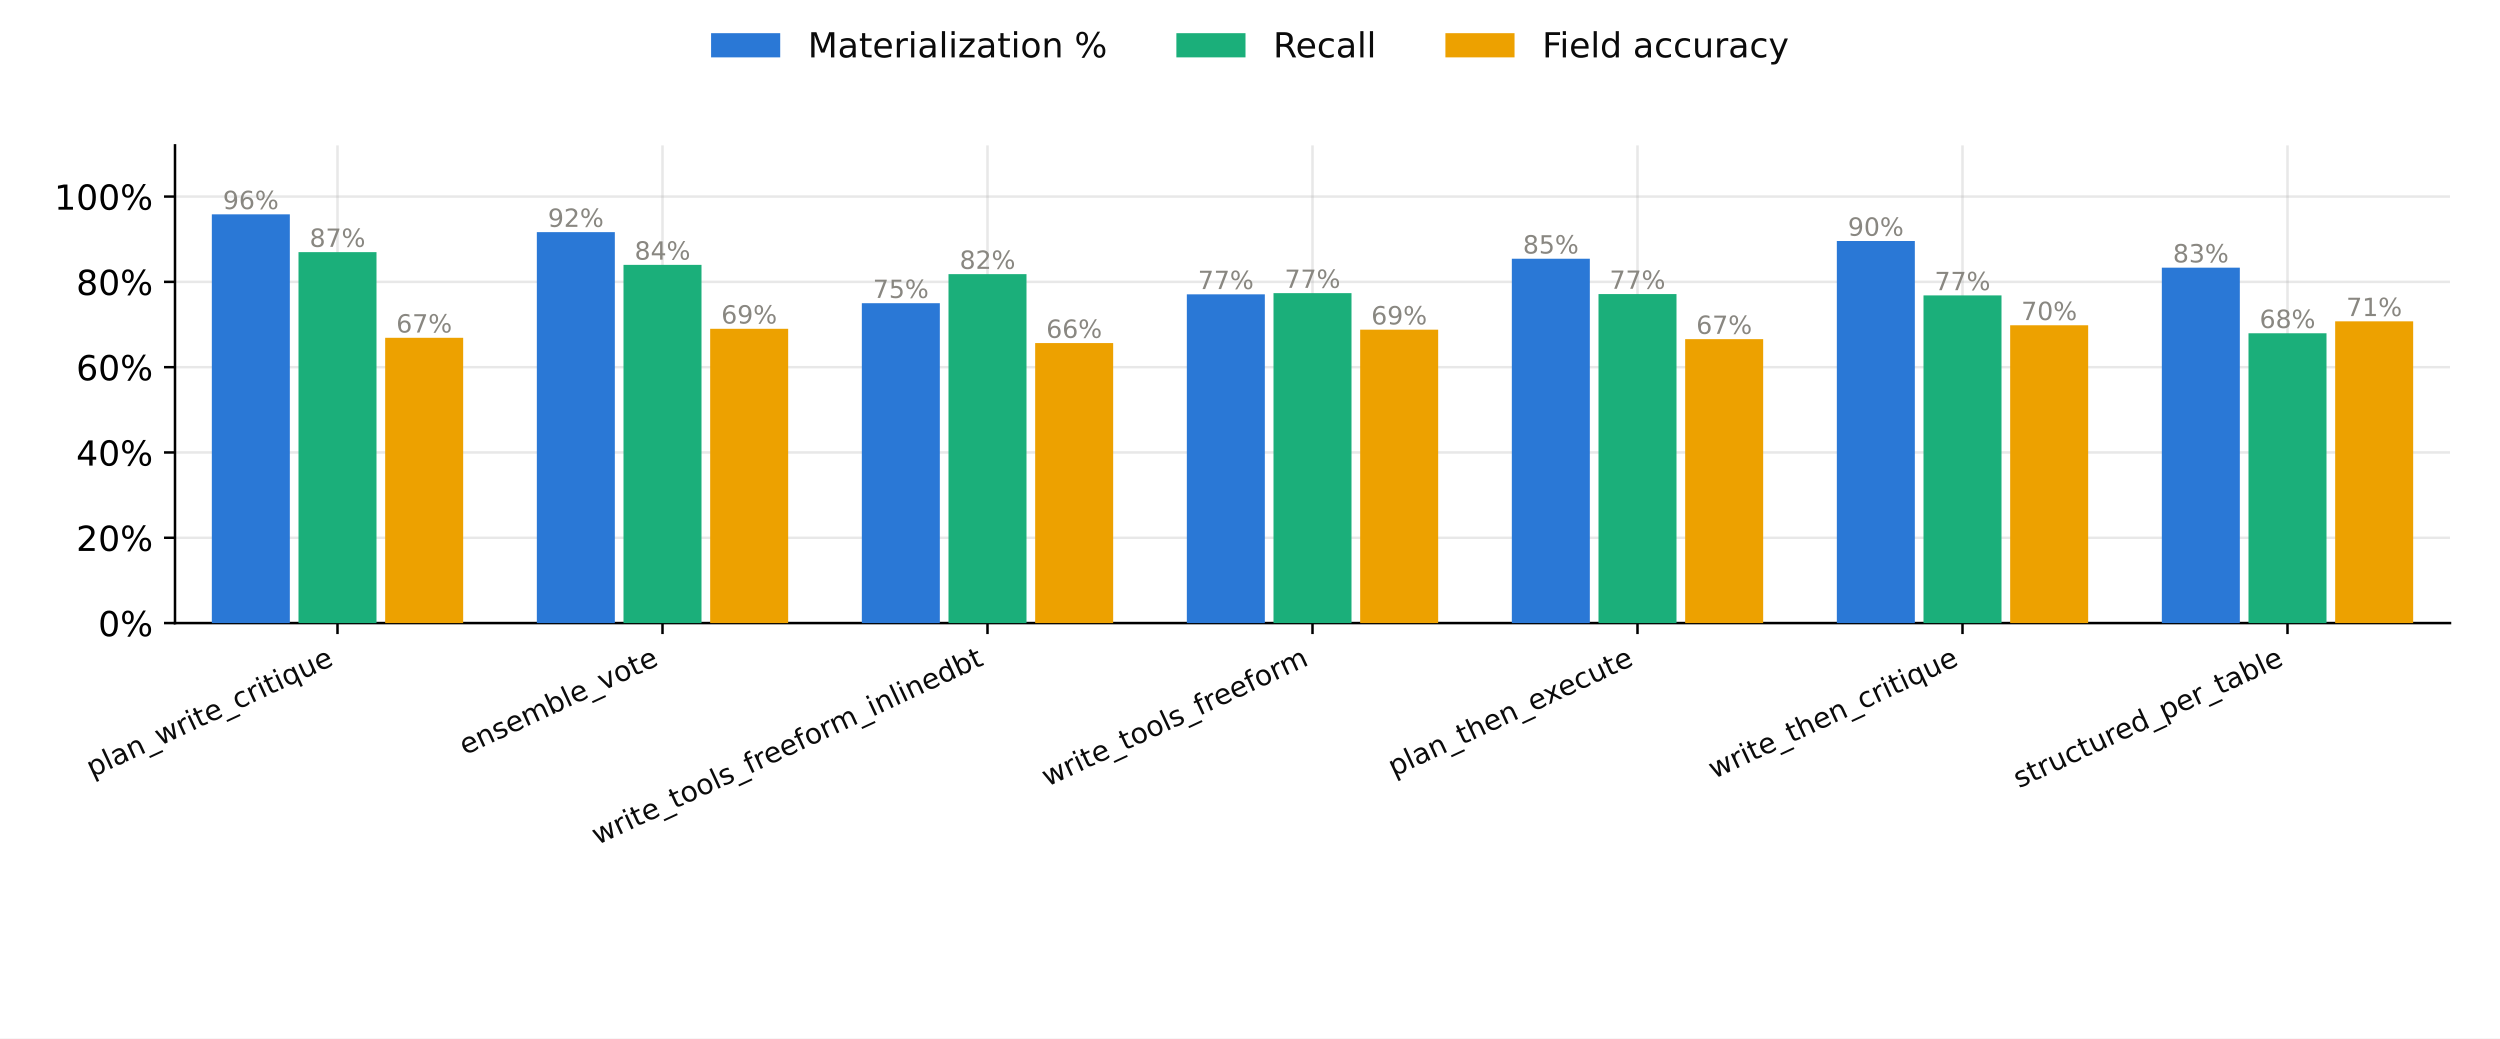
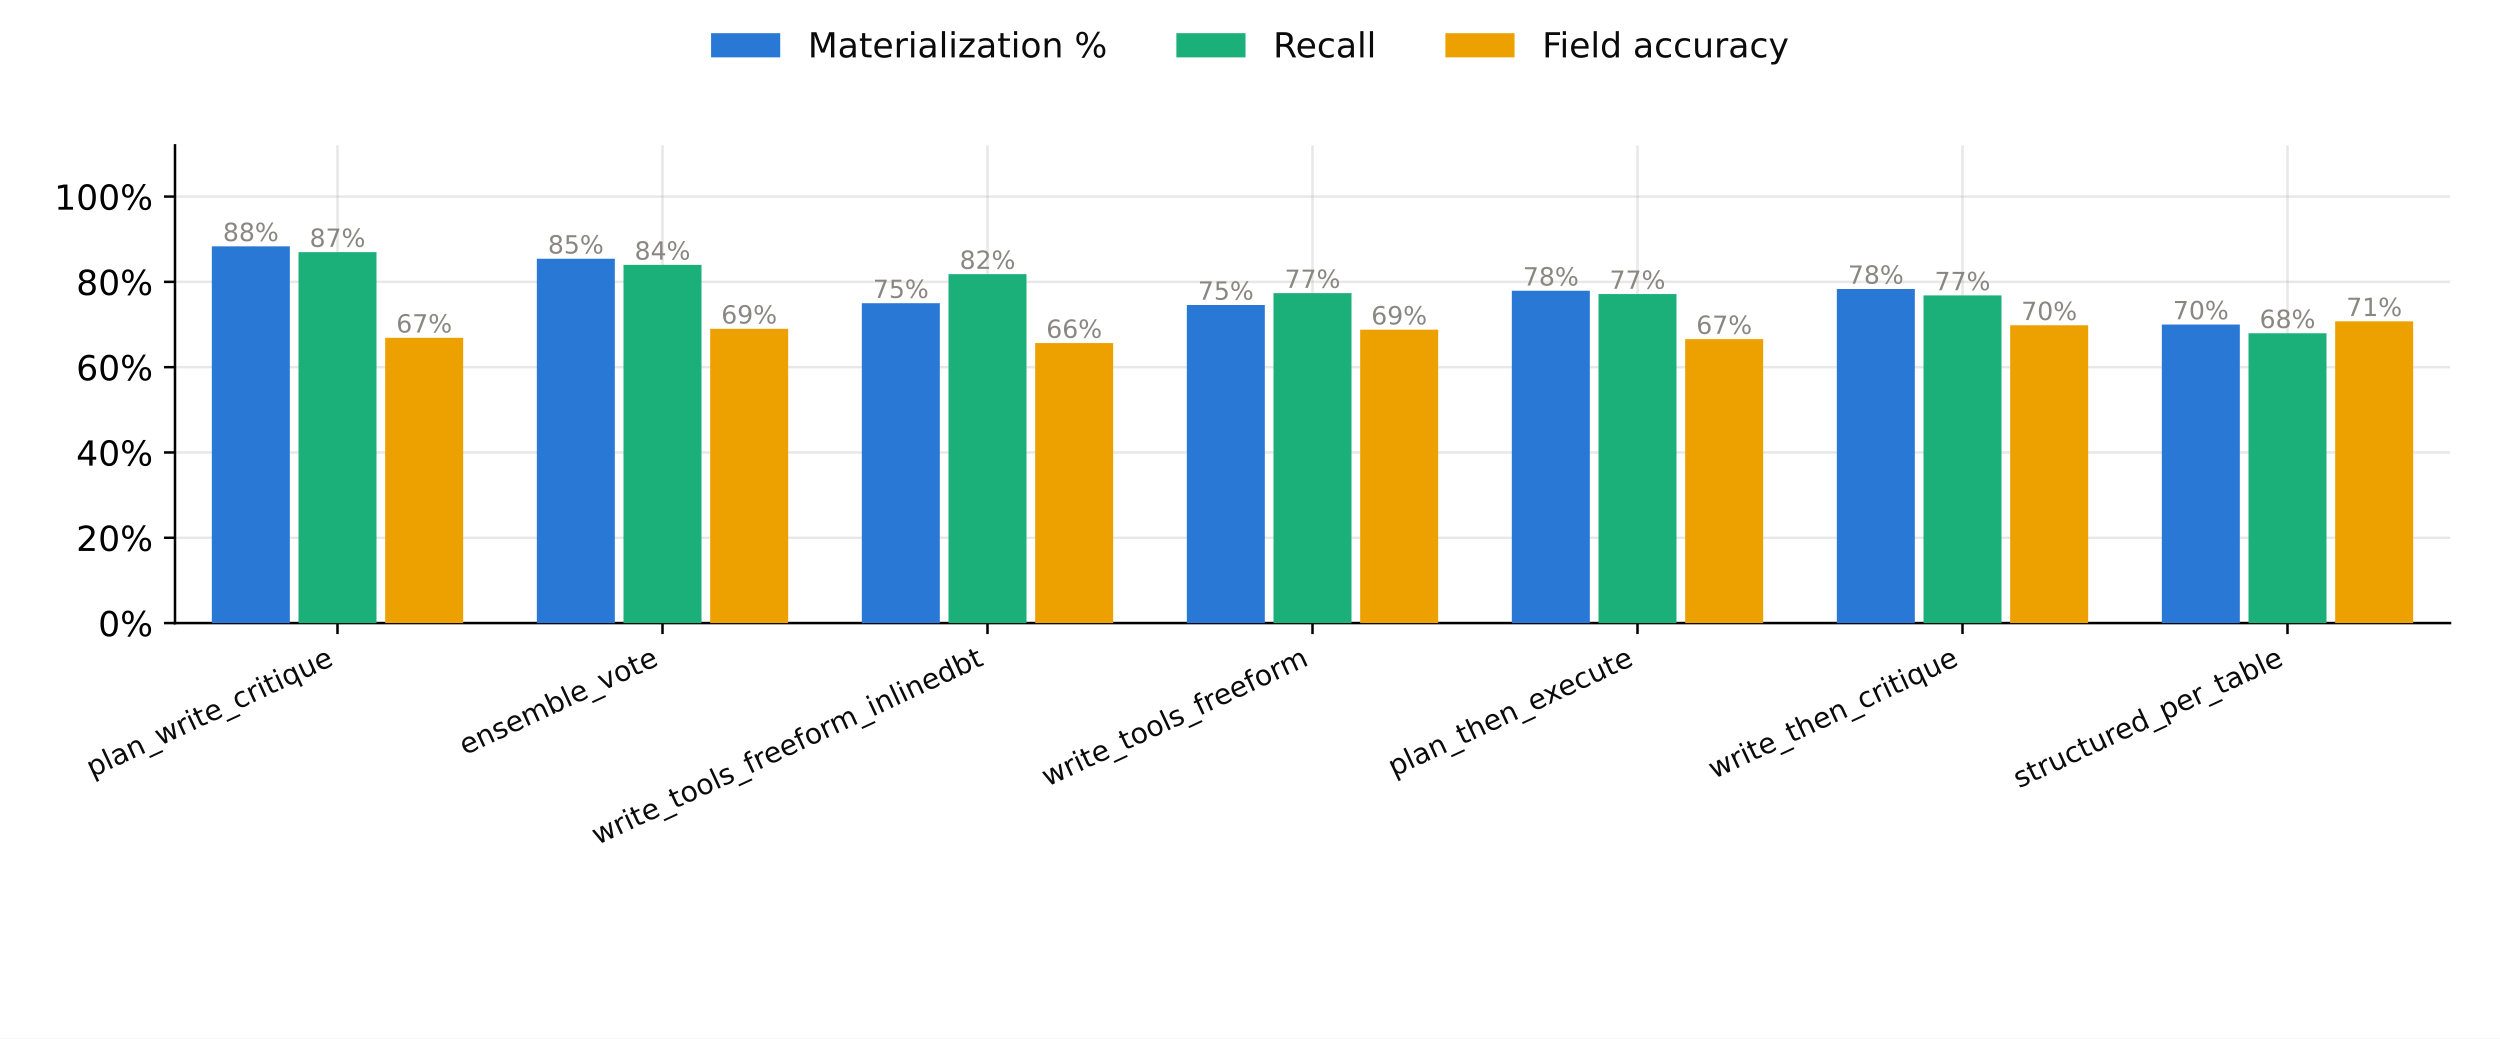
<svg xmlns="http://www.w3.org/2000/svg" xmlns:xlink="http://www.w3.org/1999/xlink" width="795.6pt" height="330.48pt" viewBox="0 0 795.6 330.48" version="1.1">
  <defs>
    <style type="text/css">*{stroke-linejoin: round; stroke-linecap: butt}</style>
  </defs>
  <g id="figure_1">
    <g id="patch_1">
      <path d="M 0 330.48  L 795.6 330.48  L 795.6 0  L 0 0  z " style="fill: #ffffff" />
    </g>
    <g id="axes_1">
      <g id="patch_2">
        <path d="M 55.692 198.288  L 779.688 198.288  L 779.688 46.267  L 55.692 46.267  z " style="fill: #ffffff" />
      </g>
      <g id="matplotlib.axis_1">
        <g id="xtick_1">
          <g id="line2d_1">
            <path d="M 107.406 198.288  L 107.406 46.267  " clip-path="url(#p5a153c8f04)" style="fill: none; stroke: #b0b0b0; stroke-opacity: 0.3; stroke-width: 0.8; stroke-linecap: square" />
          </g>
          <g id="line2d_2">
            <defs>
              <path id="mb5208c1d16" d="M 0 0  L 0 3.5  " style="stroke: #000000; stroke-width: 0.8" />
            </defs>
            <g>
              <use xlink:href="#mb5208c1d16" x="107.406" y="198.288" style="stroke: #000000; stroke-width: 0.8" />
            </g>
          </g>
          <g id="text_1">
            <text style="font-size: 9px; font-family: 'DejaVu Sans', 'Bitstream Vera Sans', 'Computer Modern Sans Serif', 'Lucida Grande', 'Verdana', 'Geneva', 'Lucid', 'Arial', 'Helvetica', 'Avant Garde', sans-serif; fill: #0b0b0b" transform="translate(29.29899 247.4896) rotate(-25)">plan_write_critique</text>
          </g>
        </g>
        <g id="xtick_2">
          <g id="line2d_3">
            <path d="M 210.834 198.288  L 210.834 46.267  " clip-path="url(#p5a153c8f04)" style="fill: none; stroke: #b0b0b0; stroke-opacity: 0.3; stroke-width: 0.8; stroke-linecap: square" />
          </g>
          <g id="line2d_4">
            <g>
              <use xlink:href="#mb5208c1d16" x="210.834" y="198.288" style="stroke: #000000; stroke-width: 0.8" />
            </g>
          </g>
          <g id="text_2">
            <text style="font-size: 9px; font-family: 'DejaVu Sans', 'Bitstream Vera Sans', 'Computer Modern Sans Serif', 'Lucida Grande', 'Verdana', 'Geneva', 'Lucid', 'Arial', 'Helvetica', 'Avant Garde', sans-serif; fill: #0b0b0b" transform="translate(147.9585 240.387) rotate(-25)">ensemble_vote</text>
          </g>
        </g>
        <g id="xtick_3">
          <g id="line2d_5">
            <path d="M 314.262 198.288  L 314.262 46.267  " clip-path="url(#p5a153c8f04)" style="fill: none; stroke: #b0b0b0; stroke-opacity: 0.3; stroke-width: 0.8; stroke-linecap: square" />
          </g>
          <g id="line2d_6">
            <g>
              <use xlink:href="#mb5208c1d16" x="314.262" y="198.288" style="stroke: #000000; stroke-width: 0.8" />
            </g>
          </g>
          <g id="text_3">
            <text style="font-size: 9px; font-family: 'DejaVu Sans', 'Bitstream Vera Sans', 'Computer Modern Sans Serif', 'Lucida Grande', 'Verdana', 'Geneva', 'Lucid', 'Arial', 'Helvetica', 'Avant Garde', sans-serif; fill: #0b0b0b" transform="translate(190.1215 268.9554) rotate(-25)">write_tools_freeform_inlinedbt</text>
          </g>
        </g>
        <g id="xtick_4">
          <g id="line2d_7">
            <path d="M 417.69 198.288  L 417.69 46.267  " clip-path="url(#p5a153c8f04)" style="fill: none; stroke: #b0b0b0; stroke-opacity: 0.3; stroke-width: 0.8; stroke-linecap: square" />
          </g>
          <g id="line2d_8">
            <g>
              <use xlink:href="#mb5208c1d16" x="417.69" y="198.288" style="stroke: #000000; stroke-width: 0.8" />
            </g>
          </g>
          <g id="text_4">
            <text style="font-size: 9px; font-family: 'DejaVu Sans', 'Bitstream Vera Sans', 'Computer Modern Sans Serif', 'Lucida Grande', 'Verdana', 'Geneva', 'Lucid', 'Arial', 'Helvetica', 'Avant Garde', sans-serif; fill: #0b0b0b" transform="translate(333.338 250.4017) rotate(-25)">write_tools_freeform</text>
          </g>
        </g>
        <g id="xtick_5">
          <g id="line2d_9">
            <path d="M 521.118 198.288  L 521.118 46.267  " clip-path="url(#p5a153c8f04)" style="fill: none; stroke: #b0b0b0; stroke-opacity: 0.3; stroke-width: 0.8; stroke-linecap: square" />
          </g>
          <g id="line2d_10">
            <g>
              <use xlink:href="#mb5208c1d16" x="521.118" y="198.288" style="stroke: #000000; stroke-width: 0.8" />
            </g>
          </g>
          <g id="text_5">
            <text style="font-size: 9px; font-family: 'DejaVu Sans', 'Bitstream Vera Sans', 'Computer Modern Sans Serif', 'Lucida Grande', 'Verdana', 'Geneva', 'Lucid', 'Arial', 'Helvetica', 'Avant Garde', sans-serif; fill: #0b0b0b" transform="translate(443.5577 247.2346) rotate(-25)">plan_then_execute</text>
          </g>
        </g>
        <g id="xtick_6">
          <g id="line2d_11">
            <path d="M 624.546 198.288  L 624.546 46.267  " clip-path="url(#p5a153c8f04)" style="fill: none; stroke: #b0b0b0; stroke-opacity: 0.3; stroke-width: 0.8; stroke-linecap: square" />
          </g>
          <g id="line2d_12">
            <g>
              <use xlink:href="#mb5208c1d16" x="624.546" y="198.288" style="stroke: #000000; stroke-width: 0.8" />
            </g>
          </g>
          <g id="text_6">
            <text style="font-size: 9px; font-family: 'DejaVu Sans', 'Bitstream Vera Sans', 'Computer Modern Sans Serif', 'Lucida Grande', 'Verdana', 'Geneva', 'Lucid', 'Arial', 'Helvetica', 'Avant Garde', sans-serif; fill: #0b0b0b" transform="translate(545.4959 247.9294) rotate(-25)">write_then_critique</text>
          </g>
        </g>
        <g id="xtick_7">
          <g id="line2d_13">
            <path d="M 727.974 198.288  L 727.974 46.267  " clip-path="url(#p5a153c8f04)" style="fill: none; stroke: #b0b0b0; stroke-opacity: 0.3; stroke-width: 0.8; stroke-linecap: square" />
          </g>
          <g id="line2d_14">
            <g>
              <use xlink:href="#mb5208c1d16" x="727.974" y="198.288" style="stroke: #000000; stroke-width: 0.8" />
            </g>
          </g>
          <g id="text_7">
            <text style="font-size: 9px; font-family: 'DejaVu Sans', 'Bitstream Vera Sans', 'Computer Modern Sans Serif', 'Lucida Grande', 'Verdana', 'Geneva', 'Lucid', 'Arial', 'Helvetica', 'Avant Garde', sans-serif; fill: #0b0b0b" transform="translate(642.5221 250.9146) rotate(-25)">structured_per_table</text>
          </g>
        </g>
      </g>
      <g id="matplotlib.axis_2">
        <g id="ytick_1">
          <g id="line2d_15">
            <path d="M 55.692 198.288  L 779.688 198.288  " clip-path="url(#p5a153c8f04)" style="fill: none; stroke: #b0b0b0; stroke-opacity: 0.3; stroke-width: 0.8; stroke-linecap: square" />
          </g>
          <g id="line2d_16">
            <defs>
              <path id="m5d1c9b7af4" d="M 0 0  L -3.5 0  " style="stroke: #000000; stroke-width: 0.8" />
            </defs>
            <g>
              <use xlink:href="#m5d1c9b7af4" x="55.692" y="198.288" style="stroke: #000000; stroke-width: 0.8" />
            </g>
          </g>
          <g id="text_8">
            <text style="font-size: 11px; font-family: 'DejaVu Sans', 'Bitstream Vera Sans', 'Computer Modern Sans Serif', 'Lucida Grande', 'Verdana', 'Geneva', 'Lucid', 'Arial', 'Helvetica', 'Avant Garde', sans-serif; text-anchor: end" x="48.692" y="202.467" transform="rotate(-0 48.692 202.4671)">0%</text>
          </g>
        </g>
        <g id="ytick_2">
          <g id="line2d_17">
            <path d="M 55.692 171.141  L 779.688 171.141  " clip-path="url(#p5a153c8f04)" style="fill: none; stroke: #b0b0b0; stroke-opacity: 0.3; stroke-width: 0.8; stroke-linecap: square" />
          </g>
          <g id="line2d_18">
            <g>
              <use xlink:href="#m5d1c9b7af4" x="55.692" y="171.141" style="stroke: #000000; stroke-width: 0.8" />
            </g>
          </g>
          <g id="text_9">
            <text style="font-size: 11px; font-family: 'DejaVu Sans', 'Bitstream Vera Sans', 'Computer Modern Sans Serif', 'Lucida Grande', 'Verdana', 'Geneva', 'Lucid', 'Arial', 'Helvetica', 'Avant Garde', sans-serif; text-anchor: end" x="48.692" y="175.321" transform="rotate(-0 48.692 175.3206)">20%</text>
          </g>
        </g>
        <g id="ytick_3">
          <g id="line2d_19">
            <path d="M 55.692 143.995  L 779.688 143.995  " clip-path="url(#p5a153c8f04)" style="fill: none; stroke: #b0b0b0; stroke-opacity: 0.3; stroke-width: 0.8; stroke-linecap: square" />
          </g>
          <g id="line2d_20">
            <g>
              <use xlink:href="#m5d1c9b7af4" x="55.692" y="143.995" style="stroke: #000000; stroke-width: 0.8" />
            </g>
          </g>
          <g id="text_10">
            <text style="font-size: 11px; font-family: 'DejaVu Sans', 'Bitstream Vera Sans', 'Computer Modern Sans Serif', 'Lucida Grande', 'Verdana', 'Geneva', 'Lucid', 'Arial', 'Helvetica', 'Avant Garde', sans-serif; text-anchor: end" x="48.692" y="148.174" transform="rotate(-0 48.692 148.174)">40%</text>
          </g>
        </g>
        <g id="ytick_4">
          <g id="line2d_21">
            <path d="M 55.692 116.848  L 779.688 116.848  " clip-path="url(#p5a153c8f04)" style="fill: none; stroke: #b0b0b0; stroke-opacity: 0.3; stroke-width: 0.8; stroke-linecap: square" />
          </g>
          <g id="line2d_22">
            <g>
              <use xlink:href="#m5d1c9b7af4" x="55.692" y="116.848" style="stroke: #000000; stroke-width: 0.8" />
            </g>
          </g>
          <g id="text_11">
            <text style="font-size: 11px; font-family: 'DejaVu Sans', 'Bitstream Vera Sans', 'Computer Modern Sans Serif', 'Lucida Grande', 'Verdana', 'Geneva', 'Lucid', 'Arial', 'Helvetica', 'Avant Garde', sans-serif; text-anchor: end" x="48.692" y="121.027" transform="rotate(-0 48.692 121.0274)">60%</text>
          </g>
        </g>
        <g id="ytick_5">
          <g id="line2d_23">
            <path d="M 55.692 89.702  L 779.688 89.702  " clip-path="url(#p5a153c8f04)" style="fill: none; stroke: #b0b0b0; stroke-opacity: 0.3; stroke-width: 0.8; stroke-linecap: square" />
          </g>
          <g id="line2d_24">
            <g>
              <use xlink:href="#m5d1c9b7af4" x="55.692" y="89.702" style="stroke: #000000; stroke-width: 0.8" />
            </g>
          </g>
          <g id="text_12">
            <text style="font-size: 11px; font-family: 'DejaVu Sans', 'Bitstream Vera Sans', 'Computer Modern Sans Serif', 'Lucida Grande', 'Verdana', 'Geneva', 'Lucid', 'Arial', 'Helvetica', 'Avant Garde', sans-serif; text-anchor: end" x="48.692" y="93.881" transform="rotate(-0 48.692 93.88085)">80%</text>
          </g>
        </g>
        <g id="ytick_6">
          <g id="line2d_25">
            <path d="M 55.692 62.555  L 779.688 62.555  " clip-path="url(#p5a153c8f04)" style="fill: none; stroke: #b0b0b0; stroke-opacity: 0.3; stroke-width: 0.8; stroke-linecap: square" />
          </g>
          <g id="line2d_26">
            <g>
              <use xlink:href="#m5d1c9b7af4" x="55.692" y="62.555" style="stroke: #000000; stroke-width: 0.8" />
            </g>
          </g>
          <g id="text_13">
            <text style="font-size: 11px; font-family: 'DejaVu Sans', 'Bitstream Vera Sans', 'Computer Modern Sans Serif', 'Lucida Grande', 'Verdana', 'Geneva', 'Lucid', 'Arial', 'Helvetica', 'Avant Garde', sans-serif; text-anchor: end" x="48.692" y="66.734" transform="rotate(-0 48.692 66.73428)">100%</text>
          </g>
        </g>
      </g>
      <g id="patch_3">
        <path d="M 55.692 198.288  L 55.692 46.267  " style="fill: none; stroke: #000000; stroke-width: 0.8; stroke-linejoin: miter; stroke-linecap: square" />
      </g>
      <g id="patch_4">
        <path d="M 55.692 198.288  L 779.688 198.288  " style="fill: none; stroke: #000000; stroke-width: 0.8; stroke-linejoin: miter; stroke-linecap: square" />
      </g>
      <g id="patch_5">
-         <path d="M 67.414 198.288  L 92.237 198.288  L 92.237 68.211  L 67.414 68.211  z " clip-path="url(#p5a153c8f04)" style="fill: #2a78d6" />
+         <path d="M 67.414 198.288  L 92.237 198.288  L 92.237 78.391  L 67.414 78.391  z " clip-path="url(#p5a153c8f04)" style="fill: #2a78d6" />
      </g>
      <g id="patch_6">
-         <path d="M 170.842 198.288  L 195.665 198.288  L 195.665 73.866  L 170.842 73.866  z " clip-path="url(#p5a153c8f04)" style="fill: #2a78d6" />
+         <path d="M 170.842 198.288  L 195.665 198.288  L 195.665 82.35  L 170.842 82.35  z " clip-path="url(#p5a153c8f04)" style="fill: #2a78d6" />
      </g>
      <g id="patch_7">
        <path d="M 274.27 198.288  L 299.093 198.288  L 299.093 96.488  L 274.27 96.488  z " clip-path="url(#p5a153c8f04)" style="fill: #2a78d6" />
      </g>
      <g id="patch_8">
-         <path d="M 377.698 198.288  L 402.521 198.288  L 402.521 93.661  L 377.698 93.661  z " clip-path="url(#p5a153c8f04)" style="fill: #2a78d6" />
+         <path d="M 377.698 198.288  L 402.521 198.288  L 402.521 97.054  L 377.698 97.054  z " clip-path="url(#p5a153c8f04)" style="fill: #2a78d6" />
      </g>
      <g id="patch_9">
-         <path d="M 481.126 198.288  L 505.949 198.288  L 505.949 82.35  L 481.126 82.35  z " clip-path="url(#p5a153c8f04)" style="fill: #2a78d6" />
+         <path d="M 481.126 198.288  L 505.949 198.288  L 505.949 92.529  L 481.126 92.529  z " clip-path="url(#p5a153c8f04)" style="fill: #2a78d6" />
      </g>
      <g id="patch_10">
-         <path d="M 584.554 198.288  L 609.377 198.288  L 609.377 76.694  L 584.554 76.694  z " clip-path="url(#p5a153c8f04)" style="fill: #2a78d6" />
+         <path d="M 584.554 198.288  L 609.377 198.288  L 609.377 91.964  L 584.554 91.964  z " clip-path="url(#p5a153c8f04)" style="fill: #2a78d6" />
      </g>
      <g id="patch_11">
-         <path d="M 687.982 198.288  L 712.805 198.288  L 712.805 85.177  L 687.982 85.177  z " clip-path="url(#p5a153c8f04)" style="fill: #2a78d6" />
+         <path d="M 687.982 198.288  L 712.805 198.288  L 712.805 103.275  L 687.982 103.275  z " clip-path="url(#p5a153c8f04)" style="fill: #2a78d6" />
      </g>
      <g id="text_14">
-         <text style="font-size: 8px; font-family: 'DejaVu Sans', 'Bitstream Vera Sans', 'Computer Modern Sans Serif', 'Lucida Grande', 'Verdana', 'Geneva', 'Lucid', 'Arial', 'Helvetica', 'Avant Garde', sans-serif; text-anchor: middle; fill: #898781" x="79.825" y="66.547" transform="rotate(-0 79.8252 66.54693)">96%</text>
+         <text style="font-size: 8px; font-family: 'DejaVu Sans', 'Bitstream Vera Sans', 'Computer Modern Sans Serif', 'Lucida Grande', 'Verdana', 'Geneva', 'Lucid', 'Arial', 'Helvetica', 'Avant Garde', sans-serif; text-anchor: middle; fill: #898781" x="79.825" y="76.727" transform="rotate(-0 79.8252 76.72689)">88%</text>
      </g>
      <g id="text_15">
-         <text style="font-size: 8px; font-family: 'DejaVu Sans', 'Bitstream Vera Sans', 'Computer Modern Sans Serif', 'Lucida Grande', 'Verdana', 'Geneva', 'Lucid', 'Arial', 'Helvetica', 'Avant Garde', sans-serif; text-anchor: middle; fill: #898781" x="183.253" y="72.202" transform="rotate(-0 183.2532 72.20246)">92%</text>
+         <text style="font-size: 8px; font-family: 'DejaVu Sans', 'Bitstream Vera Sans', 'Computer Modern Sans Serif', 'Lucida Grande', 'Verdana', 'Geneva', 'Lucid', 'Arial', 'Helvetica', 'Avant Garde', sans-serif; text-anchor: middle; fill: #898781" x="183.253" y="80.686" transform="rotate(-0 183.2532 80.68577)">85%</text>
      </g>
      <g id="text_16">
        <text style="font-size: 8px; font-family: 'DejaVu Sans', 'Bitstream Vera Sans', 'Computer Modern Sans Serif', 'Lucida Grande', 'Verdana', 'Geneva', 'Lucid', 'Arial', 'Helvetica', 'Avant Garde', sans-serif; text-anchor: middle; fill: #898781" x="286.681" y="94.825" transform="rotate(-0 286.6812 94.82461)">75%</text>
      </g>
      <g id="text_17">
-         <text style="font-size: 8px; font-family: 'DejaVu Sans', 'Bitstream Vera Sans', 'Computer Modern Sans Serif', 'Lucida Grande', 'Verdana', 'Geneva', 'Lucid', 'Arial', 'Helvetica', 'Avant Garde', sans-serif; text-anchor: middle; fill: #898781" x="390.109" y="91.997" transform="rotate(-0 390.1092 91.99684)">77%</text>
+         <text style="font-size: 8px; font-family: 'DejaVu Sans', 'Bitstream Vera Sans', 'Computer Modern Sans Serif', 'Lucida Grande', 'Verdana', 'Geneva', 'Lucid', 'Arial', 'Helvetica', 'Avant Garde', sans-serif; text-anchor: middle; fill: #898781" x="390.109" y="95.39" transform="rotate(-0 390.1092 95.39016)">75%</text>
      </g>
      <g id="text_18">
-         <text style="font-size: 8px; font-family: 'DejaVu Sans', 'Bitstream Vera Sans', 'Computer Modern Sans Serif', 'Lucida Grande', 'Verdana', 'Geneva', 'Lucid', 'Arial', 'Helvetica', 'Avant Garde', sans-serif; text-anchor: middle; fill: #898781" x="493.537" y="80.686" transform="rotate(-0 493.5372 80.68577)">85%</text>
+         <text style="font-size: 8px; font-family: 'DejaVu Sans', 'Bitstream Vera Sans', 'Computer Modern Sans Serif', 'Lucida Grande', 'Verdana', 'Geneva', 'Lucid', 'Arial', 'Helvetica', 'Avant Garde', sans-serif; text-anchor: middle; fill: #898781" x="493.537" y="90.866" transform="rotate(-0 493.5372 90.86573)">78%</text>
      </g>
      <g id="text_19">
-         <text style="font-size: 8px; font-family: 'DejaVu Sans', 'Bitstream Vera Sans', 'Computer Modern Sans Serif', 'Lucida Grande', 'Verdana', 'Geneva', 'Lucid', 'Arial', 'Helvetica', 'Avant Garde', sans-serif; text-anchor: middle; fill: #898781" x="596.965" y="75.03" transform="rotate(-0 596.9652 75.03023)">90%</text>
+         <text style="font-size: 8px; font-family: 'DejaVu Sans', 'Bitstream Vera Sans', 'Computer Modern Sans Serif', 'Lucida Grande', 'Verdana', 'Geneva', 'Lucid', 'Arial', 'Helvetica', 'Avant Garde', sans-serif; text-anchor: middle; fill: #898781" x="596.965" y="90.3" transform="rotate(-0 596.9652 90.30018)">78%</text>
      </g>
      <g id="text_20">
-         <text style="font-size: 8px; font-family: 'DejaVu Sans', 'Bitstream Vera Sans', 'Computer Modern Sans Serif', 'Lucida Grande', 'Verdana', 'Geneva', 'Lucid', 'Arial', 'Helvetica', 'Avant Garde', sans-serif; text-anchor: middle; fill: #898781" x="700.393" y="83.514" transform="rotate(-0 700.3932 83.51354)">83%</text>
+         <text style="font-size: 8px; font-family: 'DejaVu Sans', 'Bitstream Vera Sans', 'Computer Modern Sans Serif', 'Lucida Grande', 'Verdana', 'Geneva', 'Lucid', 'Arial', 'Helvetica', 'Avant Garde', sans-serif; text-anchor: middle; fill: #898781" x="700.393" y="101.611" transform="rotate(-0 700.3932 101.6112)">70%</text>
      </g>
      <g id="patch_12">
        <path d="M 94.995 198.288  L 119.817 198.288  L 119.817 80.229  L 94.995 80.229  z " clip-path="url(#p5a153c8f04)" style="fill: #1baf7a" />
      </g>
      <g id="patch_13">
        <path d="M 198.423 198.288  L 223.245 198.288  L 223.245 84.299  L 198.423 84.299  z " clip-path="url(#p5a153c8f04)" style="fill: #1baf7a" />
      </g>
      <g id="patch_14">
        <path d="M 301.851 198.288  L 326.673 198.288  L 326.673 87.234  L 301.851 87.234  z " clip-path="url(#p5a153c8f04)" style="fill: #1baf7a" />
      </g>
      <g id="patch_15">
        <path d="M 405.279 198.288  L 430.101 198.288  L 430.101 93.281  L 405.279 93.281  z " clip-path="url(#p5a153c8f04)" style="fill: #1baf7a" />
      </g>
      <g id="patch_16">
        <path d="M 508.707 198.288  L 533.529 198.288  L 533.529 93.578  L 508.707 93.578  z " clip-path="url(#p5a153c8f04)" style="fill: #1baf7a" />
      </g>
      <g id="patch_17">
        <path d="M 612.135 198.288  L 636.957 198.288  L 636.957 94.013  L 612.135 94.013  z " clip-path="url(#p5a153c8f04)" style="fill: #1baf7a" />
      </g>
      <g id="patch_18">
        <path d="M 715.563 198.288  L 740.385 198.288  L 740.385 106.05  L 715.563 106.05  z " clip-path="url(#p5a153c8f04)" style="fill: #1baf7a" />
      </g>
      <g id="text_21">
        <text style="font-size: 8px; font-family: 'DejaVu Sans', 'Bitstream Vera Sans', 'Computer Modern Sans Serif', 'Lucida Grande', 'Verdana', 'Geneva', 'Lucid', 'Arial', 'Helvetica', 'Avant Garde', sans-serif; text-anchor: middle; fill: #898781" x="107.406" y="78.565" transform="rotate(-0 107.406 78.56499)">87%</text>
      </g>
      <g id="text_22">
        <text style="font-size: 8px; font-family: 'DejaVu Sans', 'Bitstream Vera Sans', 'Computer Modern Sans Serif', 'Lucida Grande', 'Verdana', 'Geneva', 'Lucid', 'Arial', 'Helvetica', 'Avant Garde', sans-serif; text-anchor: middle; fill: #898781" x="210.834" y="82.635" transform="rotate(-0 210.834 82.63541)">84%</text>
      </g>
      <g id="text_23">
        <text style="font-size: 8px; font-family: 'DejaVu Sans', 'Bitstream Vera Sans', 'Computer Modern Sans Serif', 'Lucida Grande', 'Verdana', 'Geneva', 'Lucid', 'Arial', 'Helvetica', 'Avant Garde', sans-serif; text-anchor: middle; fill: #898781" x="314.262" y="85.57" transform="rotate(-0 314.262 85.57009)">82%</text>
      </g>
      <g id="text_24">
        <text style="font-size: 8px; font-family: 'DejaVu Sans', 'Bitstream Vera Sans', 'Computer Modern Sans Serif', 'Lucida Grande', 'Verdana', 'Geneva', 'Lucid', 'Arial', 'Helvetica', 'Avant Garde', sans-serif; text-anchor: middle; fill: #898781" x="417.69" y="91.617" transform="rotate(-0 417.69 91.61738)">77%</text>
      </g>
      <g id="text_25">
        <text style="font-size: 8px; font-family: 'DejaVu Sans', 'Bitstream Vera Sans', 'Computer Modern Sans Serif', 'Lucida Grande', 'Verdana', 'Geneva', 'Lucid', 'Arial', 'Helvetica', 'Avant Garde', sans-serif; text-anchor: middle; fill: #898781" x="521.118" y="91.914" transform="rotate(-0 521.118 91.91425)">77%</text>
      </g>
      <g id="text_26">
        <text style="font-size: 8px; font-family: 'DejaVu Sans', 'Bitstream Vera Sans', 'Computer Modern Sans Serif', 'Lucida Grande', 'Verdana', 'Geneva', 'Lucid', 'Arial', 'Helvetica', 'Avant Garde', sans-serif; text-anchor: middle; fill: #898781" x="624.546" y="92.349" transform="rotate(-0 624.546 92.34925)">77%</text>
      </g>
      <g id="text_27">
        <text style="font-size: 8px; font-family: 'DejaVu Sans', 'Bitstream Vera Sans', 'Computer Modern Sans Serif', 'Lucida Grande', 'Verdana', 'Geneva', 'Lucid', 'Arial', 'Helvetica', 'Avant Garde', sans-serif; text-anchor: middle; fill: #898781" x="727.974" y="104.386" transform="rotate(-0 727.974 104.3865)">68%</text>
      </g>
      <g id="patch_19">
        <path d="M 122.575 198.288  L 147.398 198.288  L 147.398 107.494  L 122.575 107.494  z " clip-path="url(#p5a153c8f04)" style="fill: #eda100" />
      </g>
      <g id="patch_20">
        <path d="M 226.003 198.288  L 250.826 198.288  L 250.826 104.637  L 226.003 104.637  z " clip-path="url(#p5a153c8f04)" style="fill: #eda100" />
      </g>
      <g id="patch_21">
        <path d="M 329.431 198.288  L 354.254 198.288  L 354.254 109.187  L 329.431 109.187  z " clip-path="url(#p5a153c8f04)" style="fill: #eda100" />
      </g>
      <g id="patch_22">
        <path d="M 432.859 198.288  L 457.682 198.288  L 457.682 104.909  L 432.859 104.909  z " clip-path="url(#p5a153c8f04)" style="fill: #eda100" />
      </g>
      <g id="patch_23">
        <path d="M 536.287 198.288  L 561.11 198.288  L 561.11 107.923  L 536.287 107.923  z " clip-path="url(#p5a153c8f04)" style="fill: #eda100" />
      </g>
      <g id="patch_24">
        <path d="M 639.715 198.288  L 664.538 198.288  L 664.538 103.519  L 639.715 103.519  z " clip-path="url(#p5a153c8f04)" style="fill: #eda100" />
      </g>
      <g id="patch_25">
        <path d="M 743.143 198.288  L 767.966 198.288  L 767.966 102.251  L 743.143 102.251  z " clip-path="url(#p5a153c8f04)" style="fill: #eda100" />
      </g>
      <g id="text_28">
        <text style="font-size: 8px; font-family: 'DejaVu Sans', 'Bitstream Vera Sans', 'Computer Modern Sans Serif', 'Lucida Grande', 'Verdana', 'Geneva', 'Lucid', 'Arial', 'Helvetica', 'Avant Garde', sans-serif; text-anchor: middle; fill: #898781" x="134.987" y="105.83" transform="rotate(-0 134.9868 105.8299)">67%</text>
      </g>
      <g id="text_29">
        <text style="font-size: 8px; font-family: 'DejaVu Sans', 'Bitstream Vera Sans', 'Computer Modern Sans Serif', 'Lucida Grande', 'Verdana', 'Geneva', 'Lucid', 'Arial', 'Helvetica', 'Avant Garde', sans-serif; text-anchor: middle; fill: #898781" x="238.415" y="102.973" transform="rotate(-0 238.4148 102.9735)">69%</text>
      </g>
      <g id="text_30">
        <text style="font-size: 8px; font-family: 'DejaVu Sans', 'Bitstream Vera Sans', 'Computer Modern Sans Serif', 'Lucida Grande', 'Verdana', 'Geneva', 'Lucid', 'Arial', 'Helvetica', 'Avant Garde', sans-serif; text-anchor: middle; fill: #898781" x="341.843" y="107.523" transform="rotate(-0 341.8428 107.5229)">66%</text>
      </g>
      <g id="text_31">
        <text style="font-size: 8px; font-family: 'DejaVu Sans', 'Bitstream Vera Sans', 'Computer Modern Sans Serif', 'Lucida Grande', 'Verdana', 'Geneva', 'Lucid', 'Arial', 'Helvetica', 'Avant Garde', sans-serif; text-anchor: middle; fill: #898781" x="445.271" y="103.246" transform="rotate(-0 445.2708 103.2456)">69%</text>
      </g>
      <g id="text_32">
        <text style="font-size: 8px; font-family: 'DejaVu Sans', 'Bitstream Vera Sans', 'Computer Modern Sans Serif', 'Lucida Grande', 'Verdana', 'Geneva', 'Lucid', 'Arial', 'Helvetica', 'Avant Garde', sans-serif; text-anchor: middle; fill: #898781" x="548.699" y="106.259" transform="rotate(-0 548.6988 106.2592)">67%</text>
      </g>
      <g id="text_33">
        <text style="font-size: 8px; font-family: 'DejaVu Sans', 'Bitstream Vera Sans', 'Computer Modern Sans Serif', 'Lucida Grande', 'Verdana', 'Geneva', 'Lucid', 'Arial', 'Helvetica', 'Avant Garde', sans-serif; text-anchor: middle; fill: #898781" x="652.127" y="101.856" transform="rotate(-0 652.1268 101.8556)">70%</text>
      </g>
      <g id="text_34">
        <text style="font-size: 8px; font-family: 'DejaVu Sans', 'Bitstream Vera Sans', 'Computer Modern Sans Serif', 'Lucida Grande', 'Verdana', 'Geneva', 'Lucid', 'Arial', 'Helvetica', 'Avant Garde', sans-serif; text-anchor: middle; fill: #898781" x="755.555" y="100.587" transform="rotate(-0 755.5548 100.5873)">71%</text>
      </g>
    </g>
    <g id="legend_1">
      <g id="patch_26">
        <path d="M 226.294 18.258  L 248.294 18.258  L 248.294 10.558  L 226.294 10.558  z " style="fill: #2a78d6" />
      </g>
      <g id="text_35">
        <text style="font-size: 11px; font-family: 'DejaVu Sans', 'Bitstream Vera Sans', 'Computer Modern Sans Serif', 'Lucida Grande', 'Verdana', 'Geneva', 'Lucid', 'Arial', 'Helvetica', 'Avant Garde', sans-serif; text-anchor: start; fill: #0b0b0b" x="257.094" y="18.258" transform="rotate(-0 257.0937 18.25828)">Materialization %</text>
      </g>
      <g id="patch_27">
        <path d="M 374.369 18.258  L 396.369 18.258  L 396.369 10.558  L 374.369 10.558  z " style="fill: #1baf7a" />
      </g>
      <g id="text_36">
        <text style="font-size: 11px; font-family: 'DejaVu Sans', 'Bitstream Vera Sans', 'Computer Modern Sans Serif', 'Lucida Grande', 'Verdana', 'Geneva', 'Lucid', 'Arial', 'Helvetica', 'Avant Garde', sans-serif; text-anchor: start; fill: #0b0b0b" x="405.169" y="18.258" transform="rotate(-0 405.1691 18.25828)">Recall</text>
      </g>
      <g id="patch_28">
        <path d="M 459.987 18.258  L 481.987 18.258  L 481.987 10.558  L 459.987 10.558  z " style="fill: #eda100" />
      </g>
      <g id="text_37">
        <text style="font-size: 11px; font-family: 'DejaVu Sans', 'Bitstream Vera Sans', 'Computer Modern Sans Serif', 'Lucida Grande', 'Verdana', 'Geneva', 'Lucid', 'Arial', 'Helvetica', 'Avant Garde', sans-serif; text-anchor: start; fill: #0b0b0b" x="490.787" y="18.258" transform="rotate(-0 490.787 18.25828)">Field accuracy</text>
      </g>
    </g>
  </g>
  <defs>
    <clipPath id="p5a153c8f04">
      <rect x="55.692" y="46.267" width="723.996" height="152.021" />
    </clipPath>
  </defs>
</svg>
